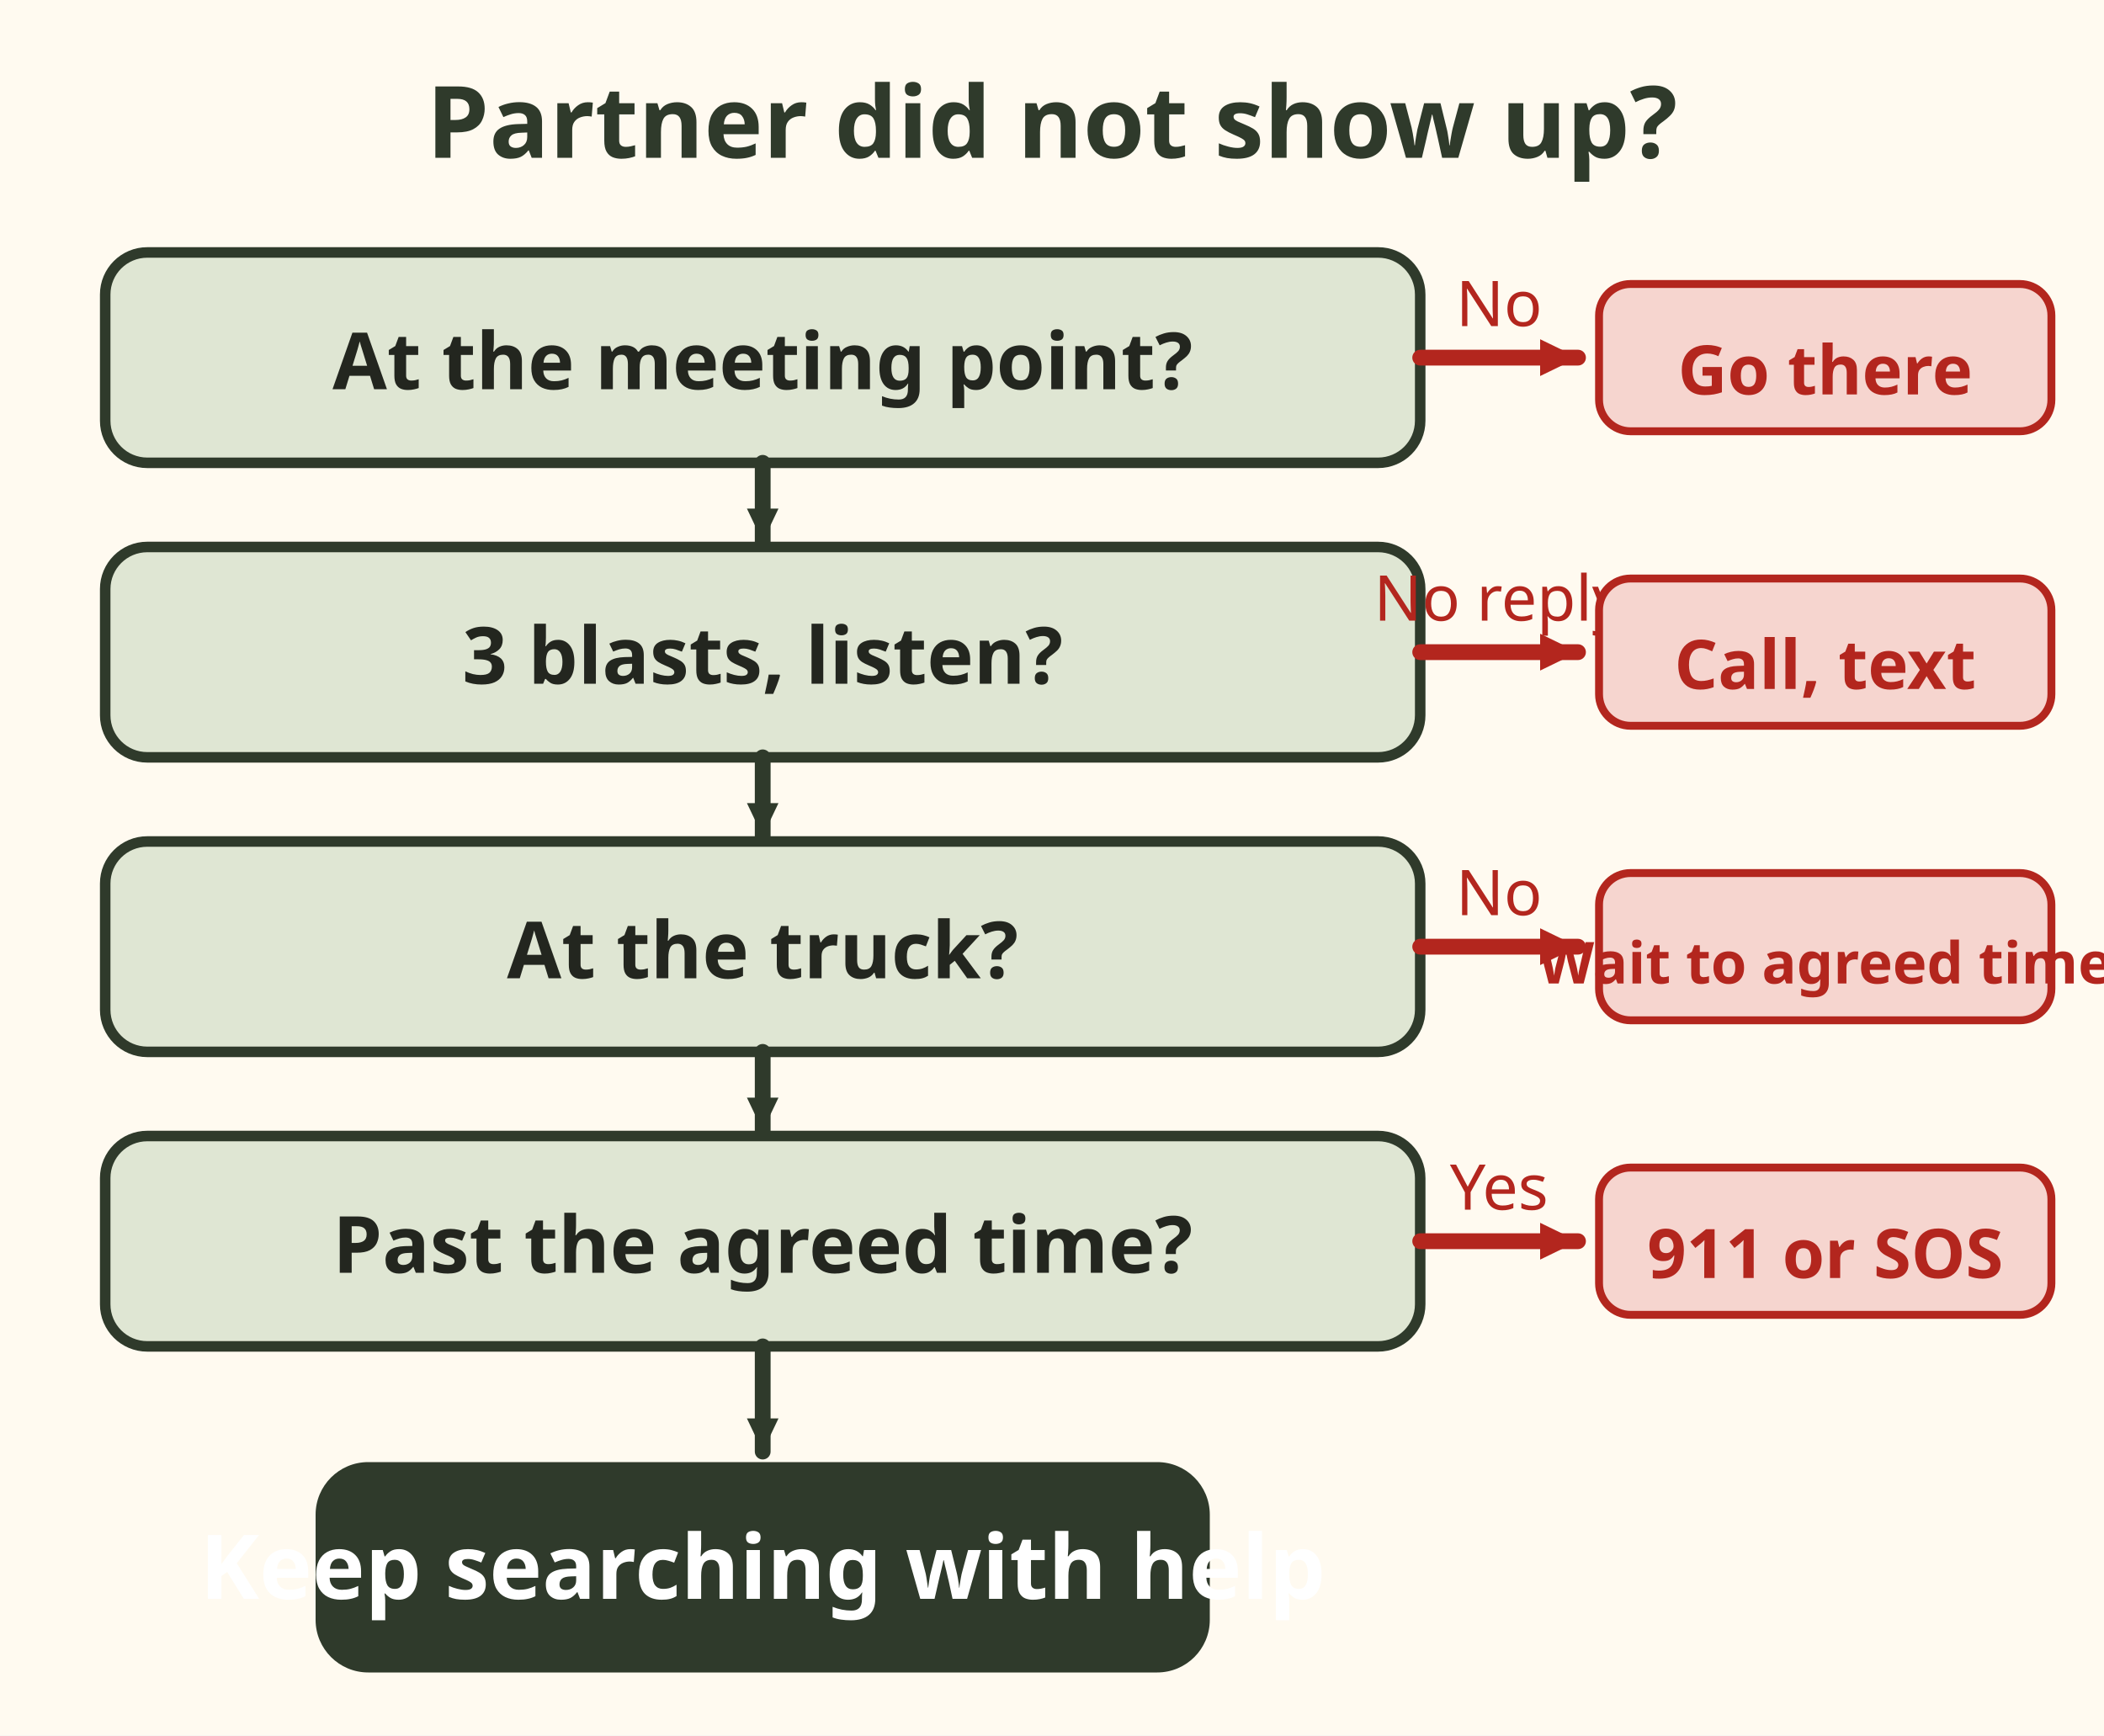
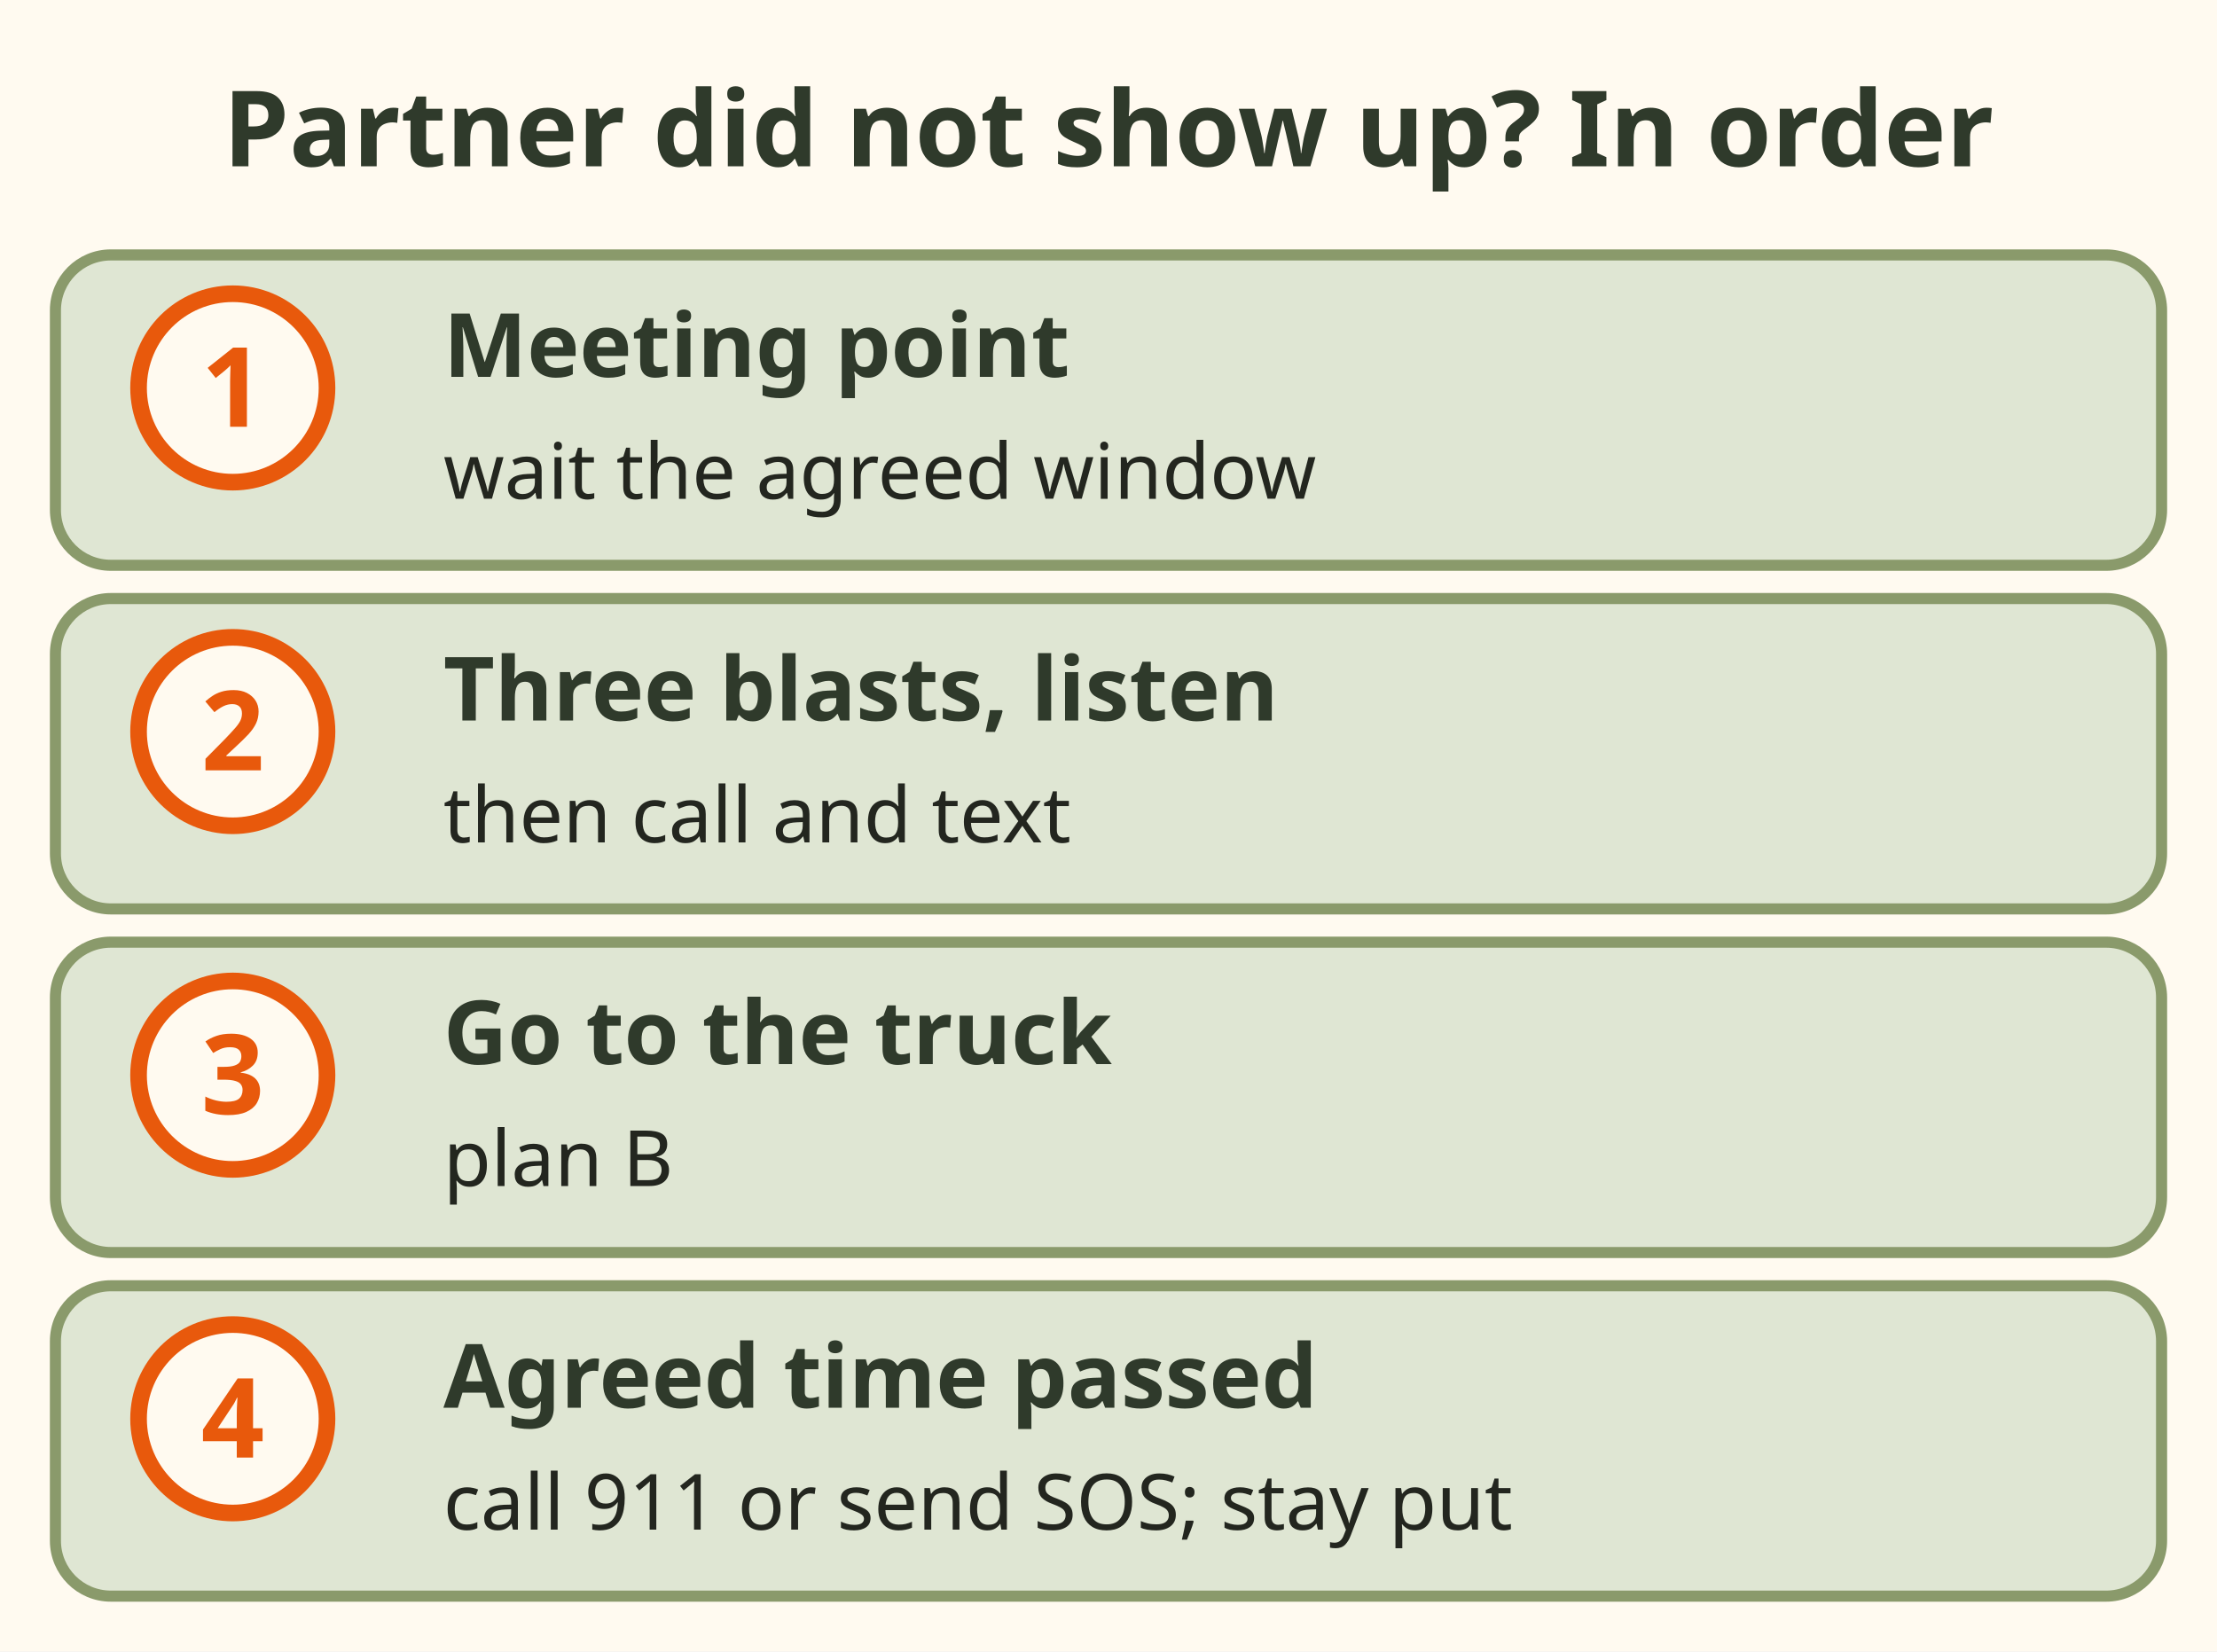
- <svg xmlns="http://www.w3.org/2000/svg" viewBox="0 0 400 330" role="img" aria-label="Partner missing: go to the meeting point and wait the agreed time; blow three blasts and listen; call or text; go to the truck as plan B; at the agreed time, call 911 or send an SOS.">
-   <rect x="0" y="0" width="400" height="330" fill="#fffaf0" />
-   <text x="200" y="30" font-family="sans-serif" font-size="19" font-weight="bold" fill="#2f3a2b" text-anchor="middle">Partner did not show up?</text>
-   <rect x="20" y="48" width="250" height="40" rx="8" fill="#dfe6d3" stroke="#2f3a2b" stroke-width="2" />
-   <text x="145" y="74" font-family="sans-serif" font-size="15" font-weight="bold" fill="#23261f" text-anchor="middle">At the meeting point?</text>
-   <line x1="270" y1="68.0" x2="300" y2="68.0" stroke="#b3261e" stroke-width="3" stroke-linecap="round" />
-   <polygon points="300.0,68.0 292.8,71.5 292.8,64.5" fill="#b3261e" />
-   <text x="285" y="62.0" font-family="sans-serif" font-size="12" fill="#b3261e" text-anchor="middle">No</text>
-   <rect x="304" y="54" width="86" height="28" rx="6" fill="#f6d5cf" stroke="#b3261e" stroke-width="1.5" />
-   <text x="347" y="75" font-family="sans-serif" font-size="13" font-weight="bold" fill="#b3261e" text-anchor="middle">Go there</text>
-   <line x1="145" y1="88" x2="145" y2="103" stroke="#2f3a2b" stroke-width="3" stroke-linecap="round" />
-   <polygon points="145.0,103.0 142.0,96.7 148.0,96.7" fill="#2f3a2b" />
-   <rect x="20" y="104" width="250" height="40" rx="8" fill="#dfe6d3" stroke="#2f3a2b" stroke-width="2" />
-   <text x="145" y="130" font-family="sans-serif" font-size="15" font-weight="bold" fill="#23261f" text-anchor="middle">3 blasts, listen?</text>
-   <line x1="270" y1="124.0" x2="300" y2="124.0" stroke="#b3261e" stroke-width="3" stroke-linecap="round" />
-   <polygon points="300.0,124.0 292.8,127.5 292.8,120.5" fill="#b3261e" />
-   <text x="285" y="118.0" font-family="sans-serif" font-size="12" fill="#b3261e" text-anchor="middle">No reply</text>
-   <rect x="304" y="110" width="86" height="28" rx="6" fill="#f6d5cf" stroke="#b3261e" stroke-width="1.5" />
-   <text x="347" y="131" font-family="sans-serif" font-size="13" font-weight="bold" fill="#b3261e" text-anchor="middle">Call, text</text>
-   <line x1="145" y1="144" x2="145" y2="159" stroke="#2f3a2b" stroke-width="3" stroke-linecap="round" />
-   <polygon points="145.0,159.0 142.0,152.7 148.0,152.7" fill="#2f3a2b" />
-   <rect x="20" y="160" width="250" height="40" rx="8" fill="#dfe6d3" stroke="#2f3a2b" stroke-width="2" />
-   <text x="145" y="186" font-family="sans-serif" font-size="15" font-weight="bold" fill="#23261f" text-anchor="middle">At the truck?</text>
-   <line x1="270" y1="180.0" x2="300" y2="180.0" stroke="#b3261e" stroke-width="3" stroke-linecap="round" />
-   <polygon points="300.0,180.0 292.8,183.5 292.8,176.5" fill="#b3261e" />
-   <text x="285" y="174.0" font-family="sans-serif" font-size="12" fill="#b3261e" text-anchor="middle">No</text>
-   <rect x="304" y="166" width="86" height="28" rx="6" fill="#f6d5cf" stroke="#b3261e" stroke-width="1.5" />
-   <text x="347" y="187" font-family="sans-serif" font-size="11" font-weight="bold" fill="#b3261e" text-anchor="middle">Wait to agreed time</text>
-   <line x1="145" y1="200" x2="145" y2="215" stroke="#2f3a2b" stroke-width="3" stroke-linecap="round" />
-   <polygon points="145.0,215.0 142.0,208.7 148.0,208.7" fill="#2f3a2b" />
-   <rect x="20" y="216" width="250" height="40" rx="8" fill="#dfe6d3" stroke="#2f3a2b" stroke-width="2" />
-   <text x="145" y="242" font-family="sans-serif" font-size="15" font-weight="bold" fill="#23261f" text-anchor="middle">Past the agreed time?</text>
-   <line x1="270" y1="236.0" x2="300" y2="236.0" stroke="#b3261e" stroke-width="3" stroke-linecap="round" />
-   <polygon points="300.0,236.0 292.8,239.5 292.8,232.5" fill="#b3261e" />
-   <text x="285" y="230.0" font-family="sans-serif" font-size="12" fill="#b3261e" text-anchor="middle">Yes</text>
-   <rect x="304" y="222" width="86" height="28" rx="6" fill="#f6d5cf" stroke="#b3261e" stroke-width="1.5" />
-   <text x="347" y="243" font-family="sans-serif" font-size="13" font-weight="bold" fill="#b3261e" text-anchor="middle">911 or SOS</text>
-   <line x1="145" y1="256" x2="145" y2="276" stroke="#2f3a2b" stroke-width="3" stroke-linecap="round" />
-   <polygon points="145.0,276.0 142.0,269.7 148.0,269.7" fill="#2f3a2b" />
-   <rect x="60" y="278" width="170" height="40" rx="10" fill="#2f3a2b" />
-   <text x="145" y="304" font-family="sans-serif" font-size="17" font-weight="bold" fill="#ffffff" text-anchor="middle">Keep searching with help</text>
+ <svg xmlns="http://www.w3.org/2000/svg" viewBox="0 0 400 298" role="img" aria-label="Partner missing, in order: one, go to the meeting point and wait the agreed window. Two, three whistle blasts, listen, call and text. Three, go to the truck, plan B. Four, at the agreed time call 911 or send an SOS, and stay where searchers expect you.">
+   <rect x="0" y="0" width="400" height="298" fill="#fffaf0" />
+   <text x="200" y="30" font-family="sans-serif" font-size="19" font-weight="bold" fill="#2f3a2b" text-anchor="middle">Partner did not show up? In order</text>
+   <rect x="10" y="46" width="380" height="56" rx="10" fill="#dfe6d3" stroke="#8a9a6b" stroke-width="2" />
+   <circle cx="42.0" cy="70" r="17" fill="#fffaf0" stroke="#e8590c" stroke-width="3" />
+   <text x="42.0" y="77" font-family="sans-serif" font-size="20" font-weight="bold" fill="#e8590c" text-anchor="middle">1</text>
+   <text x="80" y="68" font-family="sans-serif" font-size="16" font-weight="bold" fill="#2f3a2b" text-anchor="start">Meeting point</text>
+   <text x="80" y="90" font-family="sans-serif" font-size="14" fill="#23261f" text-anchor="start">wait the agreed window</text>
+   <rect x="10" y="108" width="380" height="56" rx="10" fill="#dfe6d3" stroke="#8a9a6b" stroke-width="2" />
+   <circle cx="42.0" cy="132" r="17" fill="#fffaf0" stroke="#e8590c" stroke-width="3" />
+   <text x="42.0" y="139" font-family="sans-serif" font-size="20" font-weight="bold" fill="#e8590c" text-anchor="middle">2</text>
+   <text x="80" y="130" font-family="sans-serif" font-size="16" font-weight="bold" fill="#2f3a2b" text-anchor="start">Three blasts, listen</text>
+   <text x="80" y="152" font-family="sans-serif" font-size="14" fill="#23261f" text-anchor="start">then call and text</text>
+   <rect x="10" y="170" width="380" height="56" rx="10" fill="#dfe6d3" stroke="#8a9a6b" stroke-width="2" />
+   <circle cx="42.0" cy="194" r="17" fill="#fffaf0" stroke="#e8590c" stroke-width="3" />
+   <text x="42.0" y="201" font-family="sans-serif" font-size="20" font-weight="bold" fill="#e8590c" text-anchor="middle">3</text>
+   <text x="80" y="192" font-family="sans-serif" font-size="16" font-weight="bold" fill="#2f3a2b" text-anchor="start">Go to the truck</text>
+   <text x="80" y="214" font-family="sans-serif" font-size="14" fill="#23261f" text-anchor="start">plan B</text>
+   <rect x="10" y="232" width="380" height="56" rx="10" fill="#dfe6d3" stroke="#8a9a6b" stroke-width="2" />
+   <circle cx="42.0" cy="256" r="17" fill="#fffaf0" stroke="#e8590c" stroke-width="3" />
+   <text x="42.0" y="263" font-family="sans-serif" font-size="20" font-weight="bold" fill="#e8590c" text-anchor="middle">4</text>
+   <text x="80" y="254" font-family="sans-serif" font-size="16" font-weight="bold" fill="#2f3a2b" text-anchor="start">Agreed time passed</text>
+   <text x="80" y="276" font-family="sans-serif" font-size="14" fill="#23261f" text-anchor="start">call 911 or send SOS; stay put</text>
</svg>
